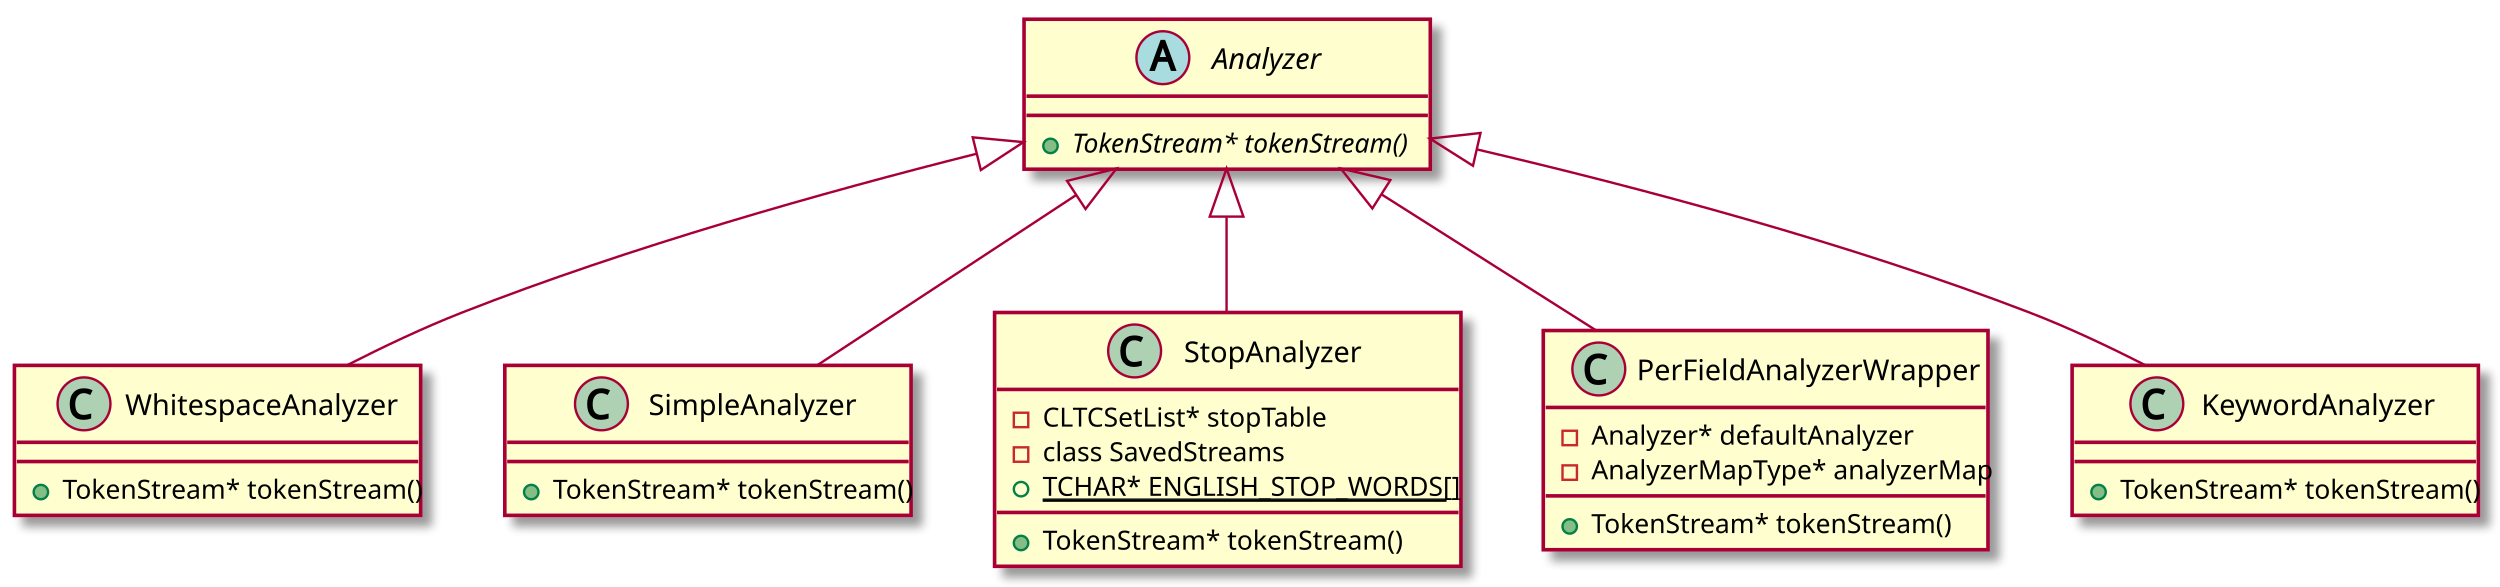
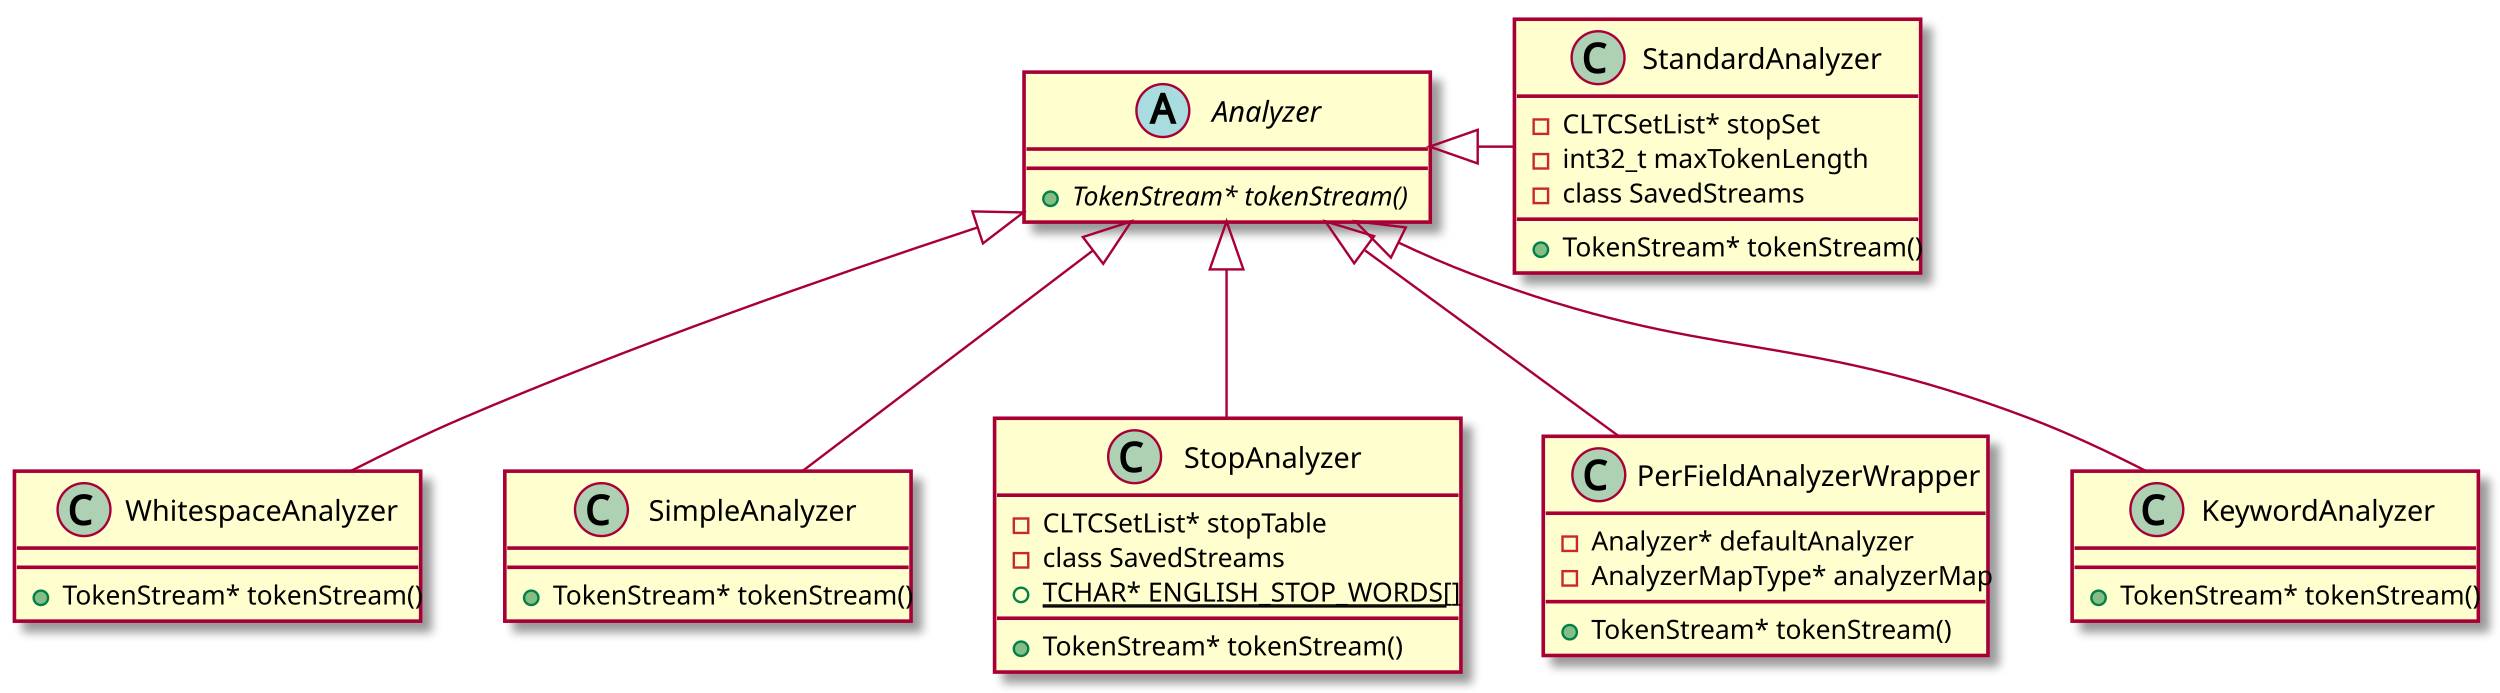
- <svg xmlns="http://www.w3.org/2000/svg" height="244pt" style="width:1040px;height:244px;" version="1.1" viewBox="0 0 1040 244" width="1040pt">
+ <svg xmlns="http://www.w3.org/2000/svg" height="288pt" style="width:1040px;height:288px;" version="1.1" viewBox="0 0 1040 288" width="1040pt">
  <defs>
    <filter height="300%" id="f1" width="300%" x="-1" y="-1">
      <feGaussianBlur result="blurOut" stdDeviation="2.0" />
      <feColorMatrix in="blurOut" result="blurOut2" type="matrix" values="0 0 0 0 0 0 0 0 0 0 0 0 0 0 0 0 0 0 .4 0" />
      <feOffset dx="4.0" dy="4.0" in="blurOut2" result="blurOut3" />
      <feBlend in="SourceGraphic" in2="blurOut3" mode="normal" />
    </filter>
  </defs>
  <g>
-     <rect fill="#FEFECE" filter="url(#f1)" height="62.395" style="stroke: #A80036; stroke-width: 1.5;" width="169" x="426" y="8" />
-     <ellipse cx="483.75" cy="24" fill="#A9DCDF" rx="11" ry="11" style="stroke: #A80036; stroke-width: 1.0;" />
-     <path d="M487.109,29.5 L485.781,25.719 L481.766,25.719 L480.438,29.5 L478.109,29.5 L482.812,16.594 L484.672,16.594 L489.453,29.5 L487.109,29.5 Z M485.078,23.703 L483.984,20.625 Q483.578,19.469 483.781,19.422 Q483.906,19.641 483.5,20.641 L482.469,23.703 L485.078,23.703 Z " />
-     <text fill="#000000" font-family="sans-serif" font-size="12" font-style="italic" lengthAdjust="spacingAndGlyphs" textLength="45" x="504.25" y="28.664">Analyzer</text>
-     <line style="stroke: #A80036; stroke-width: 1.5;" x1="427" x2="594" y1="40" y2="40" />
-     <line style="stroke: #A80036; stroke-width: 1.5;" x1="427" x2="594" y1="48" y2="48" />
-     <ellipse cx="437" cy="60.697" fill="#84BE84" rx="3" ry="3" style="stroke: #038048; stroke-width: 1.0;" />
-     <text fill="#000000" font-family="sans-serif" font-size="11" font-style="italic" lengthAdjust="spacingAndGlyphs" textLength="143" x="446" y="63.473">TokenStream* tokenStream()</text>
-     <rect fill="#FEFECE" filter="url(#f1)" height="62.395" style="stroke: #A80036; stroke-width: 1.5;" width="169" x="6" y="152" />
-     <ellipse cx="34.95" cy="168" fill="#ADD1B2" rx="11" ry="11" style="stroke: #A80036; stroke-width: 1.0;" />
-     <path d="M37.934,172.047 L37.934,174.062 Q36.466,174.641 34.606,174.641 Q31.997,174.641 30.505,172.969 Q29.012,171.297 29.012,168.047 Q29.012,164.984 30.598,163.258 Q32.184,161.531 34.872,161.531 Q36.809,161.531 38.528,162.375 L37.544,164.328 Q36.059,163.547 34.872,163.547 Q33.294,163.547 32.294,164.727 Q31.294,165.906 31.294,168.109 Q31.294,170.375 32.2,171.492 Q33.106,172.609 34.872,172.609 Q35.888,172.609 37.934,172.047 Z " />
-     <text fill="#000000" font-family="sans-serif" font-size="12" lengthAdjust="spacingAndGlyphs" textLength="106" x="52.05" y="172.664">WhitespaceAnalyzer</text>
-     <line style="stroke: #A80036; stroke-width: 1.5;" x1="7" x2="174" y1="184" y2="184" />
-     <line style="stroke: #A80036; stroke-width: 1.5;" x1="7" x2="174" y1="192" y2="192" />
-     <ellipse cx="17" cy="204.697" fill="#84BE84" rx="3" ry="3" style="stroke: #038048; stroke-width: 1.0;" />
-     <text fill="#000000" font-family="sans-serif" font-size="11" lengthAdjust="spacingAndGlyphs" textLength="143" x="26" y="207.473">TokenStream* tokenStream()</text>
-     <rect fill="#FEFECE" filter="url(#f1)" height="62.395" style="stroke: #A80036; stroke-width: 1.5;" width="169" x="210" y="152" />
-     <ellipse cx="250.2" cy="168" fill="#ADD1B2" rx="11" ry="11" style="stroke: #A80036; stroke-width: 1.0;" />
-     <path d="M253.184,172.047 L253.184,174.062 Q251.716,174.641 249.856,174.641 Q247.247,174.641 245.755,172.969 Q244.262,171.297 244.262,168.047 Q244.262,164.984 245.848,163.258 Q247.434,161.531 250.122,161.531 Q252.059,161.531 253.778,162.375 L252.794,164.328 Q251.309,163.547 250.122,163.547 Q248.544,163.547 247.544,164.727 Q246.544,165.906 246.544,168.109 Q246.544,170.375 247.45,171.492 Q248.356,172.609 250.122,172.609 Q251.137,172.609 253.184,172.047 Z " />
-     <text fill="#000000" font-family="sans-serif" font-size="12" lengthAdjust="spacingAndGlyphs" textLength="81" x="269.8" y="172.664">SimpleAnalyzer</text>
-     <line style="stroke: #A80036; stroke-width: 1.5;" x1="211" x2="378" y1="184" y2="184" />
-     <line style="stroke: #A80036; stroke-width: 1.5;" x1="211" x2="378" y1="192" y2="192" />
-     <ellipse cx="221" cy="204.697" fill="#84BE84" rx="3" ry="3" style="stroke: #038048; stroke-width: 1.0;" />
-     <text fill="#000000" font-family="sans-serif" font-size="11" lengthAdjust="spacingAndGlyphs" textLength="143" x="230" y="207.473">TokenStream* tokenStream()</text>
-     <rect fill="#FEFECE" filter="url(#f1)" height="105.578" style="stroke: #A80036; stroke-width: 1.5;" width="194" x="413.75" y="130" />
-     <ellipse cx="472" cy="146" fill="#ADD1B2" rx="11" ry="11" style="stroke: #A80036; stroke-width: 1.0;" />
-     <path d="M474.984,150.047 L474.984,152.062 Q473.516,152.641 471.656,152.641 Q469.047,152.641 467.555,150.969 Q466.062,149.297 466.062,146.047 Q466.062,142.984 467.648,141.258 Q469.234,139.531 471.922,139.531 Q473.859,139.531 475.578,140.375 L474.594,142.328 Q473.109,141.547 471.922,141.547 Q470.344,141.547 469.344,142.727 Q468.344,143.906 468.344,146.109 Q468.344,148.375 469.25,149.492 Q470.156,150.609 471.922,150.609 Q472.938,150.609 474.984,150.047 Z " />
-     <text fill="#000000" font-family="sans-serif" font-size="12" lengthAdjust="spacingAndGlyphs" textLength="69" x="492.5" y="150.664">StopAnalyzer</text>
-     <line style="stroke: #A80036; stroke-width: 1.5;" x1="414.75" x2="606.75" y1="162" y2="162" />
-     <rect fill="none" height="6" style="stroke: #C82930; stroke-width: 1.0;" width="6" x="421.75" y="171.697" />
-     <text fill="#000000" font-family="sans-serif" font-size="11" lengthAdjust="spacingAndGlyphs" textLength="115" x="433.75" y="177.473">CLTCSetList* stopTable</text>
-     <rect fill="none" height="6" style="stroke: #C82930; stroke-width: 1.0;" width="6" x="421.75" y="186.092" />
-     <text fill="#000000" font-family="sans-serif" font-size="11" lengthAdjust="spacingAndGlyphs" textLength="97" x="433.75" y="191.867">class SavedStreams</text>
-     <ellipse cx="424.75" cy="203.486" fill="none" rx="3" ry="3" style="stroke: #038048; stroke-width: 1.0;" />
-     <text fill="#000000" font-family="sans-serif" font-size="11" lengthAdjust="spacingAndGlyphs" text-decoration="underline" textLength="168" x="433.75" y="206.262">TCHAR* ENGLISH_STOP_WORDS[]</text>
-     <line style="stroke: #000000; stroke-width: 1.0;" x1="433.75" x2="601.75" y1="208.262" y2="208.262" />
-     <line style="stroke: #A80036; stroke-width: 1.5;" x1="414.75" x2="606.75" y1="213.184" y2="213.184" />
-     <ellipse cx="424.75" cy="225.881" fill="#84BE84" rx="3" ry="3" style="stroke: #038048; stroke-width: 1.0;" />
-     <text fill="#000000" font-family="sans-serif" font-size="11" lengthAdjust="spacingAndGlyphs" textLength="143" x="433.75" y="228.656">TokenStream* tokenStream()</text>
-     <rect fill="#FEFECE" filter="url(#f1)" height="91.184" style="stroke: #A80036; stroke-width: 1.5;" width="185" x="642" y="137.5" />
-     <ellipse cx="665.1" cy="153.5" fill="#ADD1B2" rx="11" ry="11" style="stroke: #A80036; stroke-width: 1.0;" />
-     <path d="M668.084,157.547 L668.084,159.562 Q666.616,160.141 664.756,160.141 Q662.147,160.141 660.655,158.469 Q659.163,156.797 659.163,153.547 Q659.163,150.484 660.748,148.758 Q662.334,147.031 665.022,147.031 Q666.959,147.031 668.678,147.875 L667.694,149.828 Q666.209,149.047 665.022,149.047 Q663.444,149.047 662.444,150.227 Q661.444,151.406 661.444,153.609 Q661.444,155.875 662.35,156.992 Q663.256,158.109 665.022,158.109 Q666.038,158.109 668.084,157.547 Z " />
-     <text fill="#000000" font-family="sans-serif" font-size="12" lengthAdjust="spacingAndGlyphs" textLength="135" x="680.9" y="158.164">PerFieldAnalyzerWrapper</text>
-     <line style="stroke: #A80036; stroke-width: 1.5;" x1="643" x2="826" y1="169.5" y2="169.5" />
-     <rect fill="none" height="6" style="stroke: #C82930; stroke-width: 1.0;" width="6" x="650" y="179.197" />
-     <text fill="#000000" font-family="sans-serif" font-size="11" lengthAdjust="spacingAndGlyphs" textLength="128" x="662" y="184.973">Analyzer* defaultAnalyzer</text>
-     <rect fill="none" height="6" style="stroke: #C82930; stroke-width: 1.0;" width="6" x="650" y="193.592" />
-     <text fill="#000000" font-family="sans-serif" font-size="11" lengthAdjust="spacingAndGlyphs" textLength="159" x="662" y="199.367">AnalyzerMapType* analyzerMap</text>
-     <line style="stroke: #A80036; stroke-width: 1.5;" x1="643" x2="826" y1="206.289" y2="206.289" />
-     <ellipse cx="653" cy="218.986" fill="#84BE84" rx="3" ry="3" style="stroke: #038048; stroke-width: 1.0;" />
-     <text fill="#000000" font-family="sans-serif" font-size="11" lengthAdjust="spacingAndGlyphs" textLength="143" x="662" y="221.762">TokenStream* tokenStream()</text>
-     <rect fill="#FEFECE" filter="url(#f1)" height="62.395" style="stroke: #A80036; stroke-width: 1.5;" width="169" x="862" y="152" />
-     <ellipse cx="897.25" cy="168" fill="#ADD1B2" rx="11" ry="11" style="stroke: #A80036; stroke-width: 1.0;" />
-     <path d="M900.234,172.047 L900.234,174.062 Q898.766,174.641 896.906,174.641 Q894.297,174.641 892.805,172.969 Q891.312,171.297 891.312,168.047 Q891.312,164.984 892.898,163.258 Q894.484,161.531 897.172,161.531 Q899.109,161.531 900.828,162.375 L899.844,164.328 Q898.359,163.547 897.172,163.547 Q895.594,163.547 894.594,164.727 Q893.594,165.906 893.594,168.109 Q893.594,170.375 894.5,171.492 Q895.406,172.609 897.172,172.609 Q898.188,172.609 900.234,172.047 Z " />
-     <text fill="#000000" font-family="sans-serif" font-size="12" lengthAdjust="spacingAndGlyphs" textLength="92" x="915.75" y="172.664">KeywordAnalyzer</text>
-     <line style="stroke: #A80036; stroke-width: 1.5;" x1="863" x2="1030" y1="184" y2="184" />
-     <line style="stroke: #A80036; stroke-width: 1.5;" x1="863" x2="1030" y1="192" y2="192" />
-     <ellipse cx="873" cy="204.697" fill="#84BE84" rx="3" ry="3" style="stroke: #038048; stroke-width: 1.0;" />
-     <text fill="#000000" font-family="sans-serif" font-size="11" lengthAdjust="spacingAndGlyphs" textLength="143" x="882" y="207.473">TokenStream* tokenStream()</text>
-     <path d="M406.007,64.018 C343.096,79.855 261.901,102.693 192.25,130 C176.335,136.239 159.602,144.155 144.397,151.917 " fill="none" style="stroke: #A80036; stroke-width: 1.0;" />
-     <polygon fill="none" points="404.656,57.141,425.753,59.125,408.023,70.73,404.656,57.141" style="stroke: #A80036; stroke-width: 1.0;" />
-     <path d="M447.727,81.103 C413.302,103.734 371.335,131.324 339.992,151.929 " fill="none" style="stroke: #A80036; stroke-width: 1.0;" />
-     <polygon fill="none" points="443.885,75.252,464.442,70.115,451.575,86.95,443.885,75.252" style="stroke: #A80036; stroke-width: 1.0;" />
-     <path d="M510.25,90.393 C510.25,103.186 510.25,116.957 510.25,129.836 " fill="none" style="stroke: #A80036; stroke-width: 1.0;" />
-     <polygon fill="none" points="503.25,90.115,510.25,70.115,517.25,90.115,503.25,90.115" style="stroke: #A80036; stroke-width: 1.0;" />
-     <path d="M574.838,80.944 C602.697,98.605 635.357,119.309 663.836,137.363 " fill="none" style="stroke: #A80036; stroke-width: 1.0;" />
-     <polygon fill="none" points="570.899,86.735,557.755,70.115,578.394,74.911,570.899,86.735" style="stroke: #A80036; stroke-width: 1.0;" />
-     <path d="M614.405,62.162 C681.207,77.81 769.168,101.108 844.25,130 C860.296,136.175 877.144,144.113 892.42,151.919 " fill="none" style="stroke: #A80036; stroke-width: 1.0;" />
-     <polygon fill="none" points="612.751,68.964,594.833,57.653,615.893,55.321,612.751,68.964" style="stroke: #A80036; stroke-width: 1.0;" />
+     <rect fill="#FEFECE" filter="url(#f1)" height="62.395" style="stroke: #A80036; stroke-width: 1.5;" width="169" x="426" y="30" />
+     <ellipse cx="483.75" cy="46" fill="#A9DCDF" rx="11" ry="11" style="stroke: #A80036; stroke-width: 1.0;" />
+     <path d="M487.109,51.5 L485.781,47.719 L481.766,47.719 L480.438,51.5 L478.109,51.5 L482.812,38.594 L484.672,38.594 L489.453,51.5 L487.109,51.5 Z M485.078,45.703 L483.984,42.625 Q483.578,41.469 483.781,41.422 Q483.906,41.641 483.5,42.641 L482.469,45.703 L485.078,45.703 Z " />
+     <text fill="#000000" font-family="sans-serif" font-size="12" font-style="italic" lengthAdjust="spacingAndGlyphs" textLength="45" x="504.25" y="50.664">Analyzer</text>
+     <line style="stroke: #A80036; stroke-width: 1.5;" x1="427" x2="594" y1="62" y2="62" />
+     <line style="stroke: #A80036; stroke-width: 1.5;" x1="427" x2="594" y1="70" y2="70" />
+     <ellipse cx="437" cy="82.697" fill="#84BE84" rx="3" ry="3" style="stroke: #038048; stroke-width: 1.0;" />
+     <text fill="#000000" font-family="sans-serif" font-size="11" font-style="italic" lengthAdjust="spacingAndGlyphs" textLength="143" x="446" y="85.473">TokenStream* tokenStream()</text>
+     <rect fill="#FEFECE" filter="url(#f1)" height="62.395" style="stroke: #A80036; stroke-width: 1.5;" width="169" x="6" y="196" />
+     <ellipse cx="34.95" cy="212" fill="#ADD1B2" rx="11" ry="11" style="stroke: #A80036; stroke-width: 1.0;" />
+     <path d="M37.934,216.047 L37.934,218.062 Q36.466,218.641 34.606,218.641 Q31.997,218.641 30.505,216.969 Q29.012,215.297 29.012,212.047 Q29.012,208.984 30.598,207.258 Q32.184,205.531 34.872,205.531 Q36.809,205.531 38.528,206.375 L37.544,208.328 Q36.059,207.547 34.872,207.547 Q33.294,207.547 32.294,208.727 Q31.294,209.906 31.294,212.109 Q31.294,214.375 32.2,215.492 Q33.106,216.609 34.872,216.609 Q35.888,216.609 37.934,216.047 Z " />
+     <text fill="#000000" font-family="sans-serif" font-size="12" lengthAdjust="spacingAndGlyphs" textLength="106" x="52.05" y="216.664">WhitespaceAnalyzer</text>
+     <line style="stroke: #A80036; stroke-width: 1.5;" x1="7" x2="174" y1="228" y2="228" />
+     <line style="stroke: #A80036; stroke-width: 1.5;" x1="7" x2="174" y1="236" y2="236" />
+     <ellipse cx="17" cy="248.697" fill="#84BE84" rx="3" ry="3" style="stroke: #038048; stroke-width: 1.0;" />
+     <text fill="#000000" font-family="sans-serif" font-size="11" lengthAdjust="spacingAndGlyphs" textLength="143" x="26" y="251.473">TokenStream* tokenStream()</text>
+     <rect fill="#FEFECE" filter="url(#f1)" height="62.395" style="stroke: #A80036; stroke-width: 1.5;" width="169" x="210" y="196" />
+     <ellipse cx="250.2" cy="212" fill="#ADD1B2" rx="11" ry="11" style="stroke: #A80036; stroke-width: 1.0;" />
+     <path d="M253.184,216.047 L253.184,218.062 Q251.716,218.641 249.856,218.641 Q247.247,218.641 245.755,216.969 Q244.262,215.297 244.262,212.047 Q244.262,208.984 245.848,207.258 Q247.434,205.531 250.122,205.531 Q252.059,205.531 253.778,206.375 L252.794,208.328 Q251.309,207.547 250.122,207.547 Q248.544,207.547 247.544,208.727 Q246.544,209.906 246.544,212.109 Q246.544,214.375 247.45,215.492 Q248.356,216.609 250.122,216.609 Q251.137,216.609 253.184,216.047 Z " />
+     <text fill="#000000" font-family="sans-serif" font-size="12" lengthAdjust="spacingAndGlyphs" textLength="81" x="269.8" y="216.664">SimpleAnalyzer</text>
+     <line style="stroke: #A80036; stroke-width: 1.5;" x1="211" x2="378" y1="228" y2="228" />
+     <line style="stroke: #A80036; stroke-width: 1.5;" x1="211" x2="378" y1="236" y2="236" />
+     <ellipse cx="221" cy="248.697" fill="#84BE84" rx="3" ry="3" style="stroke: #038048; stroke-width: 1.0;" />
+     <text fill="#000000" font-family="sans-serif" font-size="11" lengthAdjust="spacingAndGlyphs" textLength="143" x="230" y="251.473">TokenStream* tokenStream()</text>
+     <rect fill="#FEFECE" filter="url(#f1)" height="105.578" style="stroke: #A80036; stroke-width: 1.5;" width="194" x="413.75" y="174" />
+     <ellipse cx="472" cy="190" fill="#ADD1B2" rx="11" ry="11" style="stroke: #A80036; stroke-width: 1.0;" />
+     <path d="M474.984,194.047 L474.984,196.062 Q473.516,196.641 471.656,196.641 Q469.047,196.641 467.555,194.969 Q466.062,193.297 466.062,190.047 Q466.062,186.984 467.648,185.258 Q469.234,183.531 471.922,183.531 Q473.859,183.531 475.578,184.375 L474.594,186.328 Q473.109,185.547 471.922,185.547 Q470.344,185.547 469.344,186.727 Q468.344,187.906 468.344,190.109 Q468.344,192.375 469.25,193.492 Q470.156,194.609 471.922,194.609 Q472.938,194.609 474.984,194.047 Z " />
+     <text fill="#000000" font-family="sans-serif" font-size="12" lengthAdjust="spacingAndGlyphs" textLength="69" x="492.5" y="194.664">StopAnalyzer</text>
+     <line style="stroke: #A80036; stroke-width: 1.5;" x1="414.75" x2="606.75" y1="206" y2="206" />
+     <rect fill="none" height="6" style="stroke: #C82930; stroke-width: 1.0;" width="6" x="421.75" y="215.697" />
+     <text fill="#000000" font-family="sans-serif" font-size="11" lengthAdjust="spacingAndGlyphs" textLength="115" x="433.75" y="221.473">CLTCSetList* stopTable</text>
+     <rect fill="none" height="6" style="stroke: #C82930; stroke-width: 1.0;" width="6" x="421.75" y="230.092" />
+     <text fill="#000000" font-family="sans-serif" font-size="11" lengthAdjust="spacingAndGlyphs" textLength="97" x="433.75" y="235.867">class SavedStreams</text>
+     <ellipse cx="424.75" cy="247.486" fill="none" rx="3" ry="3" style="stroke: #038048; stroke-width: 1.0;" />
+     <text fill="#000000" font-family="sans-serif" font-size="11" lengthAdjust="spacingAndGlyphs" text-decoration="underline" textLength="168" x="433.75" y="250.262">TCHAR* ENGLISH_STOP_WORDS[]</text>
+     <line style="stroke: #000000; stroke-width: 1.0;" x1="433.75" x2="601.75" y1="252.262" y2="252.262" />
+     <line style="stroke: #A80036; stroke-width: 1.5;" x1="414.75" x2="606.75" y1="257.184" y2="257.184" />
+     <ellipse cx="424.75" cy="269.881" fill="#84BE84" rx="3" ry="3" style="stroke: #038048; stroke-width: 1.0;" />
+     <text fill="#000000" font-family="sans-serif" font-size="11" lengthAdjust="spacingAndGlyphs" textLength="143" x="433.75" y="272.656">TokenStream* tokenStream()</text>
+     <rect fill="#FEFECE" filter="url(#f1)" height="91.184" style="stroke: #A80036; stroke-width: 1.5;" width="185" x="642" y="181.5" />
+     <ellipse cx="665.1" cy="197.5" fill="#ADD1B2" rx="11" ry="11" style="stroke: #A80036; stroke-width: 1.0;" />
+     <path d="M668.084,201.547 L668.084,203.562 Q666.616,204.141 664.756,204.141 Q662.147,204.141 660.655,202.469 Q659.163,200.797 659.163,197.547 Q659.163,194.484 660.748,192.758 Q662.334,191.031 665.022,191.031 Q666.959,191.031 668.678,191.875 L667.694,193.828 Q666.209,193.047 665.022,193.047 Q663.444,193.047 662.444,194.227 Q661.444,195.406 661.444,197.609 Q661.444,199.875 662.35,200.992 Q663.256,202.109 665.022,202.109 Q666.038,202.109 668.084,201.547 Z " />
+     <text fill="#000000" font-family="sans-serif" font-size="12" lengthAdjust="spacingAndGlyphs" textLength="135" x="680.9" y="202.164">PerFieldAnalyzerWrapper</text>
+     <line style="stroke: #A80036; stroke-width: 1.5;" x1="643" x2="826" y1="213.5" y2="213.5" />
+     <rect fill="none" height="6" style="stroke: #C82930; stroke-width: 1.0;" width="6" x="650" y="223.197" />
+     <text fill="#000000" font-family="sans-serif" font-size="11" lengthAdjust="spacingAndGlyphs" textLength="128" x="662" y="228.973">Analyzer* defaultAnalyzer</text>
+     <rect fill="none" height="6" style="stroke: #C82930; stroke-width: 1.0;" width="6" x="650" y="237.592" />
+     <text fill="#000000" font-family="sans-serif" font-size="11" lengthAdjust="spacingAndGlyphs" textLength="159" x="662" y="243.367">AnalyzerMapType* analyzerMap</text>
+     <line style="stroke: #A80036; stroke-width: 1.5;" x1="643" x2="826" y1="250.289" y2="250.289" />
+     <ellipse cx="653" cy="262.986" fill="#84BE84" rx="3" ry="3" style="stroke: #038048; stroke-width: 1.0;" />
+     <text fill="#000000" font-family="sans-serif" font-size="11" lengthAdjust="spacingAndGlyphs" textLength="143" x="662" y="265.762">TokenStream* tokenStream()</text>
+     <rect fill="#FEFECE" filter="url(#f1)" height="62.395" style="stroke: #A80036; stroke-width: 1.5;" width="169" x="862" y="196" />
+     <ellipse cx="897.25" cy="212" fill="#ADD1B2" rx="11" ry="11" style="stroke: #A80036; stroke-width: 1.0;" />
+     <path d="M900.234,216.047 L900.234,218.062 Q898.766,218.641 896.906,218.641 Q894.297,218.641 892.805,216.969 Q891.312,215.297 891.312,212.047 Q891.312,208.984 892.898,207.258 Q894.484,205.531 897.172,205.531 Q899.109,205.531 900.828,206.375 L899.844,208.328 Q898.359,207.547 897.172,207.547 Q895.594,207.547 894.594,208.727 Q893.594,209.906 893.594,212.109 Q893.594,214.375 894.5,215.492 Q895.406,216.609 897.172,216.609 Q898.188,216.609 900.234,216.047 Z " />
+     <text fill="#000000" font-family="sans-serif" font-size="12" lengthAdjust="spacingAndGlyphs" textLength="92" x="915.75" y="216.664">KeywordAnalyzer</text>
+     <line style="stroke: #A80036; stroke-width: 1.5;" x1="863" x2="1030" y1="228" y2="228" />
+     <line style="stroke: #A80036; stroke-width: 1.5;" x1="863" x2="1030" y1="236" y2="236" />
+     <ellipse cx="873" cy="248.697" fill="#84BE84" rx="3" ry="3" style="stroke: #038048; stroke-width: 1.0;" />
+     <text fill="#000000" font-family="sans-serif" font-size="11" lengthAdjust="spacingAndGlyphs" textLength="143" x="882" y="251.473">TokenStream* tokenStream()</text>
+     <rect fill="#FEFECE" filter="url(#f1)" height="105.578" style="stroke: #A80036; stroke-width: 1.5;" width="169" x="630" y="8" />
+     <ellipse cx="664.8" cy="24" fill="#ADD1B2" rx="11" ry="11" style="stroke: #A80036; stroke-width: 1.0;" />
+     <path d="M667.784,28.047 L667.784,30.062 Q666.316,30.641 664.456,30.641 Q661.847,30.641 660.355,28.969 Q658.862,27.297 658.862,24.047 Q658.862,20.984 660.448,19.258 Q662.034,17.531 664.722,17.531 Q666.659,17.531 668.378,18.375 L667.394,20.328 Q665.909,19.547 664.722,19.547 Q663.144,19.547 662.144,20.727 Q661.144,21.906 661.144,24.109 Q661.144,26.375 662.05,27.492 Q662.956,28.609 664.722,28.609 Q665.737,28.609 667.784,28.047 Z " />
+     <text fill="#000000" font-family="sans-serif" font-size="12" lengthAdjust="spacingAndGlyphs" textLength="93" x="683.2" y="28.664">StandardAnalyzer</text>
+     <line style="stroke: #A80036; stroke-width: 1.5;" x1="631" x2="798" y1="40" y2="40" />
+     <rect fill="none" height="6" style="stroke: #C82930; stroke-width: 1.0;" width="6" x="638" y="49.697" />
+     <text fill="#000000" font-family="sans-serif" font-size="11" lengthAdjust="spacingAndGlyphs" textLength="104" x="650" y="55.473">CLTCSetList* stopSet</text>
+     <rect fill="none" height="6" style="stroke: #C82930; stroke-width: 1.0;" width="6" x="638" y="64.092" />
+     <text fill="#000000" font-family="sans-serif" font-size="11" lengthAdjust="spacingAndGlyphs" textLength="121" x="650" y="69.867">int32_t maxTokenLength</text>
+     <rect fill="none" height="6" style="stroke: #C82930; stroke-width: 1.0;" width="6" x="638" y="78.486" />
+     <text fill="#000000" font-family="sans-serif" font-size="11" lengthAdjust="spacingAndGlyphs" textLength="97" x="650" y="84.262">class SavedStreams</text>
+     <line style="stroke: #A80036; stroke-width: 1.5;" x1="631" x2="798" y1="91.184" y2="91.184" />
+     <ellipse cx="641" cy="103.881" fill="#84BE84" rx="3" ry="3" style="stroke: #038048; stroke-width: 1.0;" />
+     <text fill="#000000" font-family="sans-serif" font-size="11" lengthAdjust="spacingAndGlyphs" textLength="143" x="650" y="106.656">TokenStream* tokenStream()</text>
+     <path d="M406.444,94.684 C343.65,115.407 262.424,143.912 192.25,174 C176.996,180.54 160.841,188.346 145.996,195.896 " fill="none" style="stroke: #A80036; stroke-width: 1.0;" />
+     <polygon fill="none" points="404.542,87.941,425.727,88.373,408.896,101.247,404.542,87.941" style="stroke: #A80036; stroke-width: 1.0;" />
+     <path d="M454.694,104.182 C416.926,132.857 367.859,170.112 333.982,195.833 " fill="none" style="stroke: #A80036; stroke-width: 1.0;" />
+     <polygon fill="none" points="450.47,98.599,470.632,92.08,458.936,109.749,450.47,98.599" style="stroke: #A80036; stroke-width: 1.0;" />
+     <path d="M510.25,112.262 C510.25,131.792 510.25,154.162 510.25,173.866 " fill="none" style="stroke: #A80036; stroke-width: 1.0;" />
+     <polygon fill="none" points="503.25,112.08,510.25,92.08,517.25,112.08,503.25,112.08" style="stroke: #A80036; stroke-width: 1.0;" />
+     <path d="M567.869,104.185 C600.128,127.804 640.335,157.241 673.143,181.261 " fill="none" style="stroke: #A80036; stroke-width: 1.0;" />
+     <polygon fill="none" points="563.337,109.543,551.335,92.08,571.608,98.247,563.337,109.543" style="stroke: #A80036; stroke-width: 1.0;" />
+     <path d="M581.972,101.01 C591.989,105.734 602.27,110.218 612.25,114 C711.841,151.744 744.659,136.256 844.25,174 C860.42,180.129 877.38,188.097 892.726,195.947 " fill="none" style="stroke: #A80036; stroke-width: 1.0;" />
+     <polygon fill="none" points="578.627,107.166,563.774,92.052,584.81,94.605,578.627,107.166" style="stroke: #A80036; stroke-width: 1.0;" />
+     <path d="M614.964,61 C619.889,61 624.813,61 629.738,61 " fill="none" style="stroke: #A80036; stroke-width: 1.0;" />
+     <polygon fill="none" points="614.719,68,594.719,61,614.719,54,614.719,68" style="stroke: #A80036; stroke-width: 1.0;" />
  </g>
</svg>
